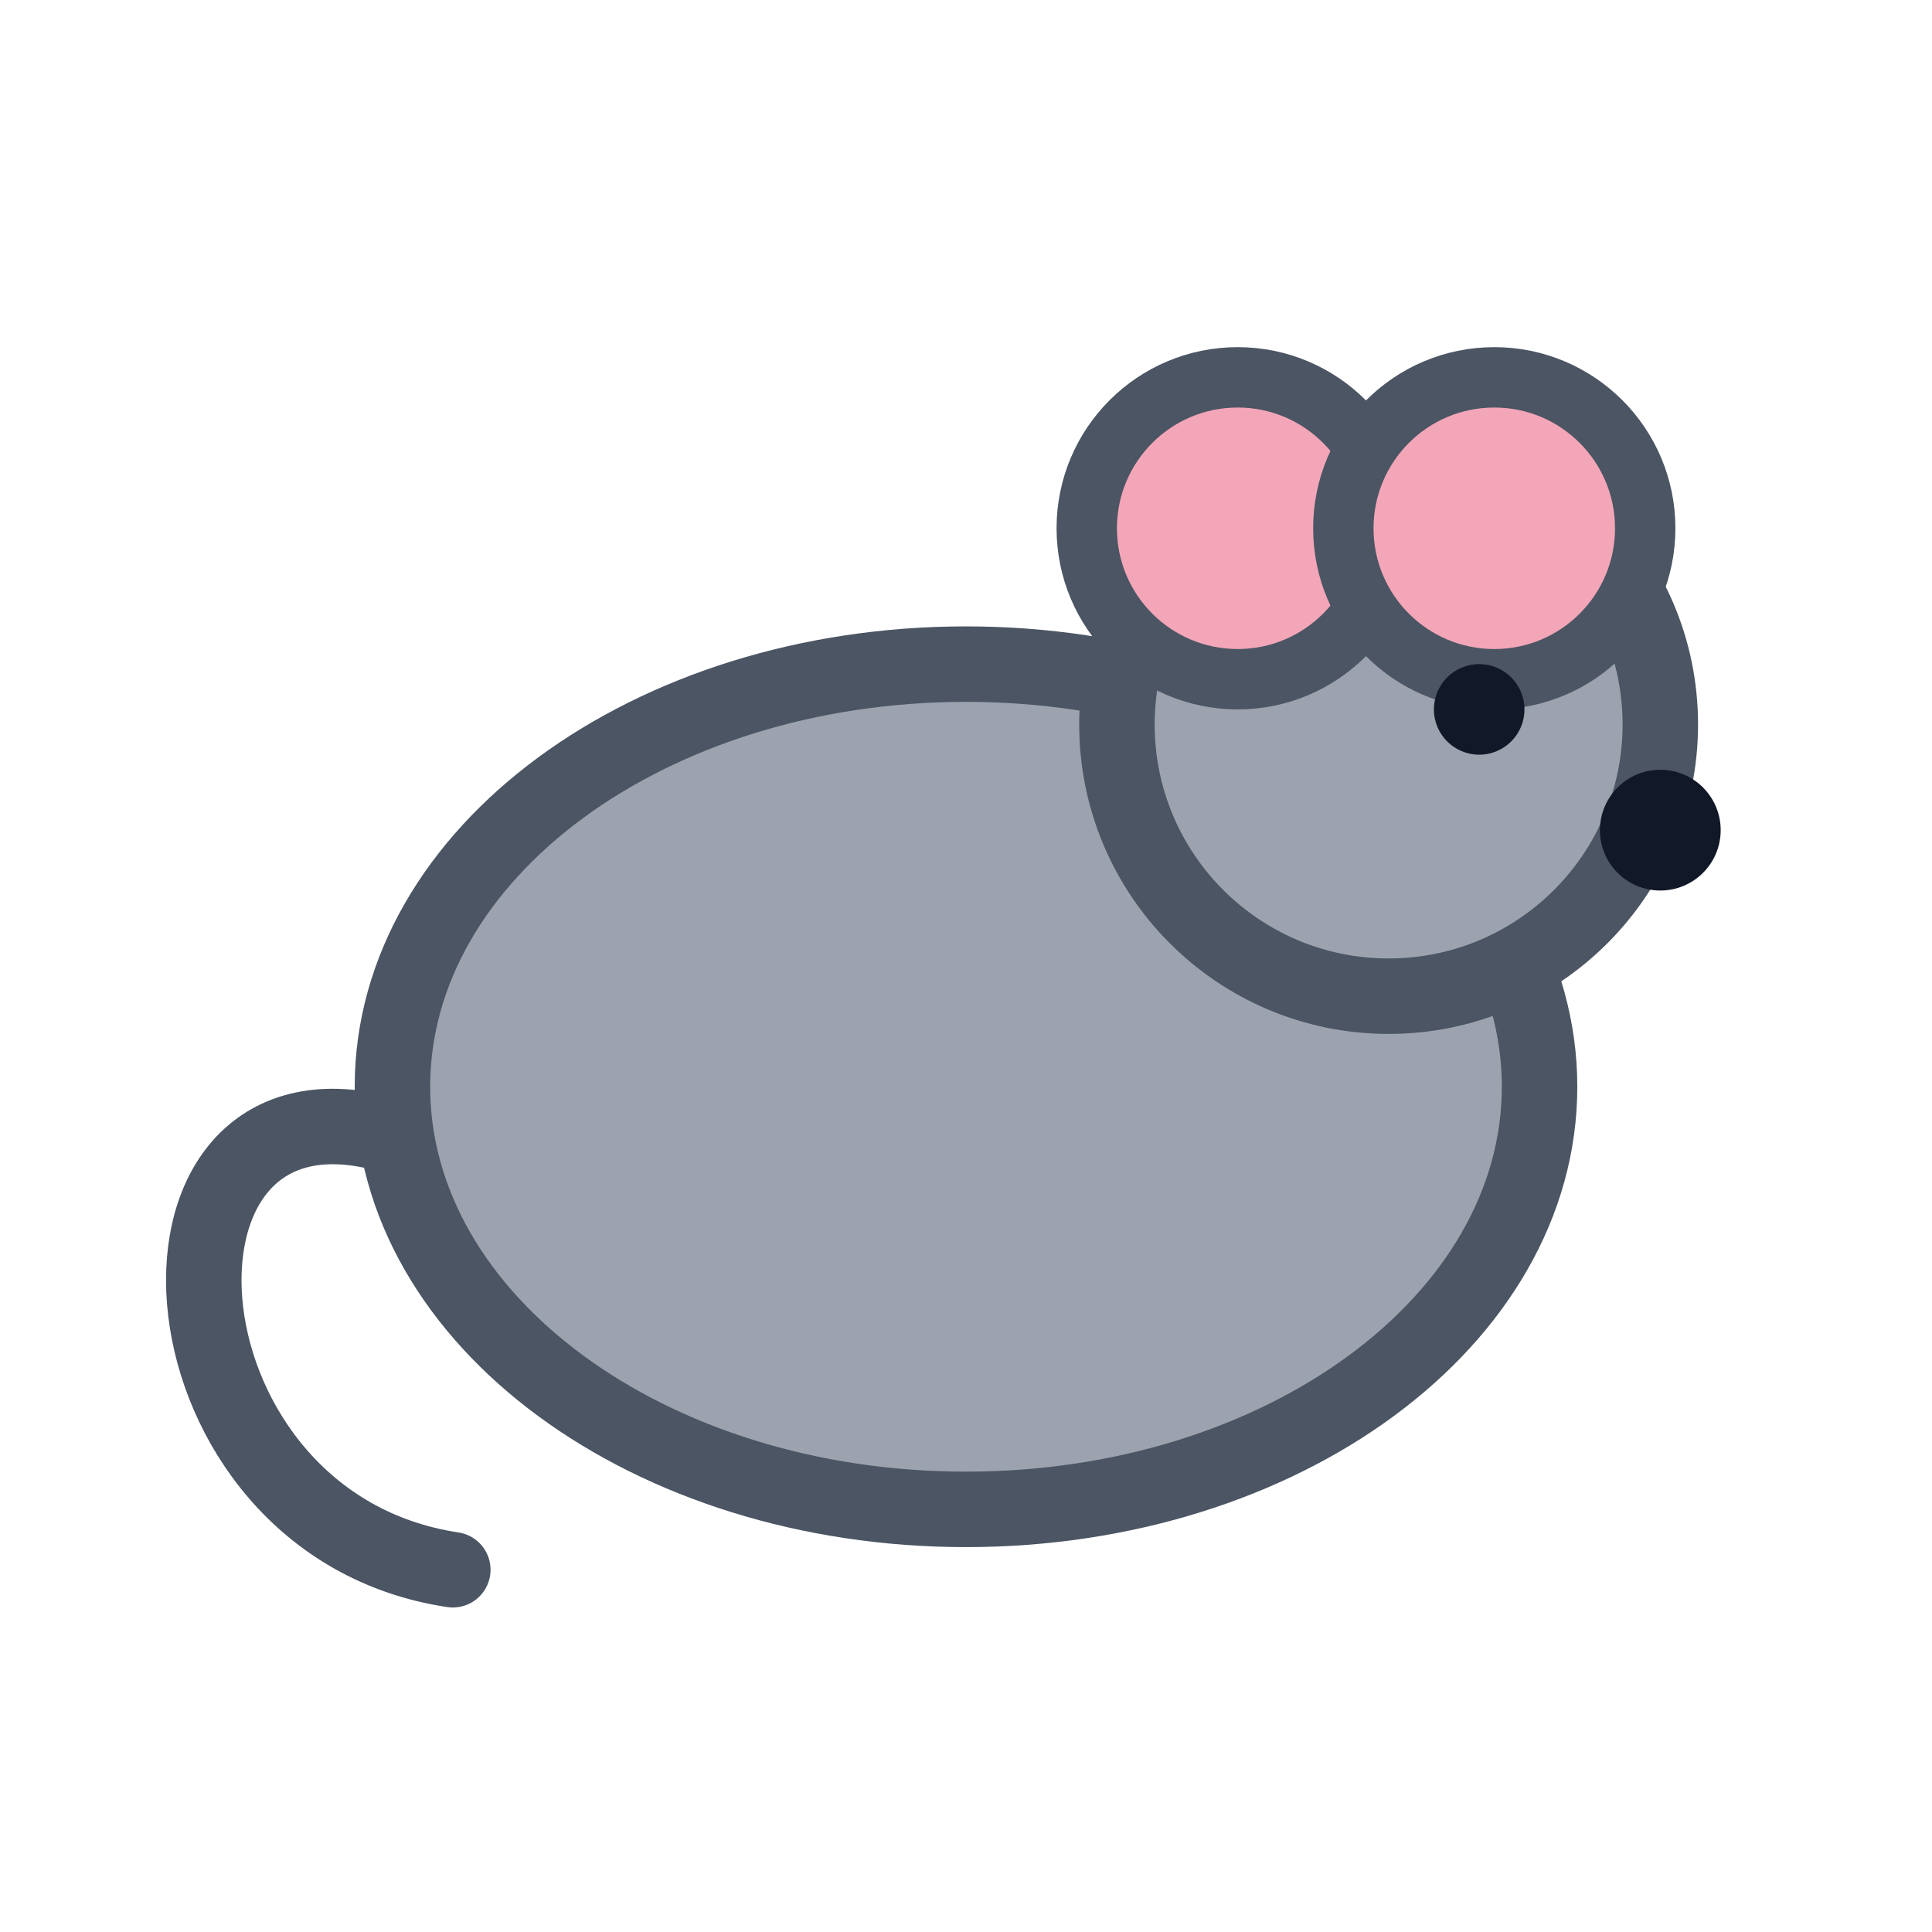
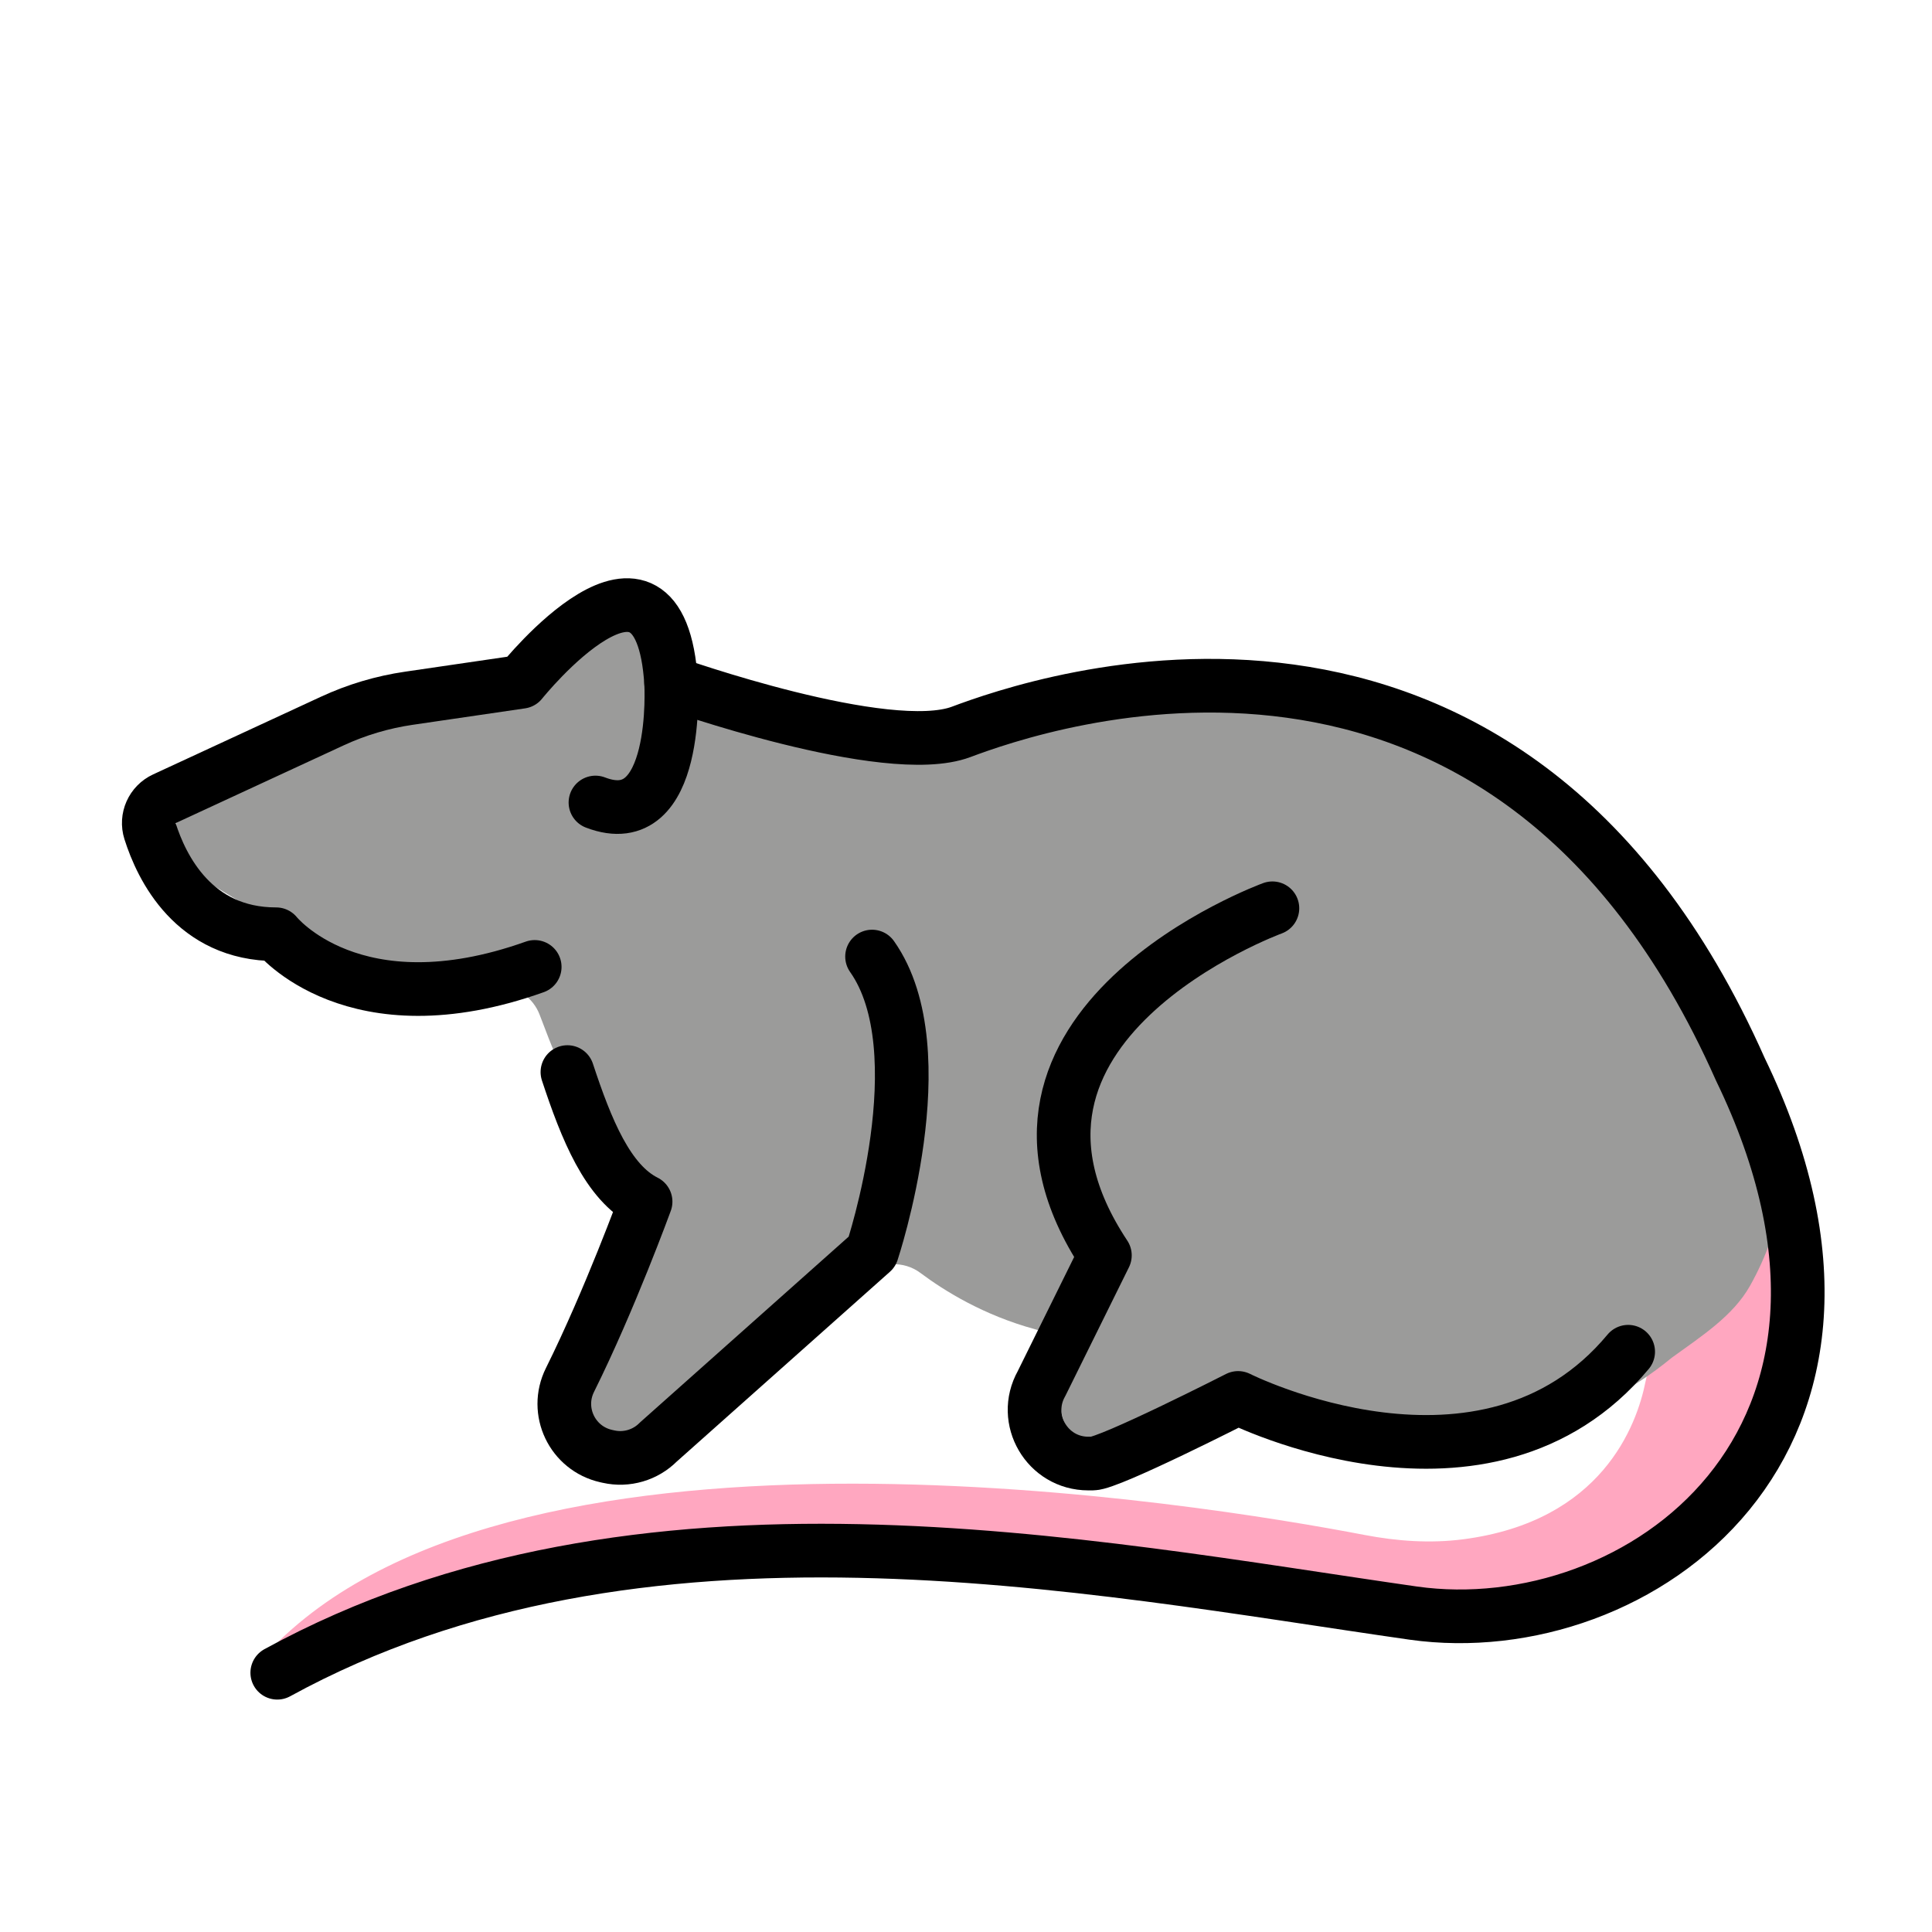
- <svg xmlns="http://www.w3.org/2000/svg" viewBox="0 0 128 128" role="img" aria-label="rat">
-   <ellipse cx="64" cy="72" rx="38" ry="28" fill="#9ca3af" stroke="#4b5563" stroke-width="5" />
-   <circle cx="92" cy="48" r="18" fill="#9ca3af" stroke="#4b5563" stroke-width="5" />
-   <circle cx="82" cy="35" r="10" fill="#f3a6b8" stroke="#4b5563" stroke-width="4" />
-   <circle cx="99" cy="35" r="10" fill="#f3a6b8" stroke="#4b5563" stroke-width="4" />
-   <circle cx="98" cy="47" r="3" fill="#111827" />
-   <circle cx="110" cy="55" r="4" fill="#111827" />
-   <path d="M25 75C8 71 10 101 30 104" fill="none" stroke="#4b5563" stroke-width="5" stroke-linecap="round" />
+ <svg xmlns="http://www.w3.org/2000/svg" id="emoji" viewBox="0 0 72 72">
+   <g id="color">
+     <path fill="#ffa7c0" d="m66.447,42.693c.13,1.502-3.151,5.573-4.362,7.162-.369.484-.642,1.037-.761,1.634-.323,1.62-1.619,5.205-6.796,5.876-1.226.159-2.469.07-3.683-.163-6.007-1.153-31.286-5.322-40.64,4.146-.272.276.003.739.373.625,1.21-.372,2.652-1.648,4.572-2.239,4.244-1.307,8.652-2.007,13.092-2.082l5.172-.086c2.734-.046,5.466.139,8.169.552l8.922,1.364c3.104.475,6.278.109,9.193-1.058h0c1.833-.734,2.923-2.083,4.265-3.531h0c.956-1.031,1.655-2.372,2.202-3.774.44-1.126.916-2.294.883-3.503l-.102-1.242c-.164-1.703-.147-2.644-.502-3.682" />
+     <path fill="#9b9b9a" d="m66.34,42.29l-.571-1.752c-.807-2.477-2.057-4.787-3.688-6.817h0c-2.158-2.685-4.916-4.825-8.052-6.249h0c-2-.908-4.146-1.453-6.336-1.61l-.749-.054c-1.921-.138-3.852-.017-5.74.359l-4.197.836c-.581.116-1.172.174-1.765.174h-4.274c-.83,0-1.654-.126-2.446-.373l-2.073-.647c-.601-.188-1.043-.702-1.139-1.324l-.07-.456c-.181-1.178-1.423-1.871-2.52-1.406h0c-.59.25-1.121.621-1.558,1.089l-.869.931c-.238.255-.55.428-.892.494l-4.553.883c-.796.155-1.577.381-2.333.676l-4.609,1.801c-1.107.432-1.636,1.695-1.168,2.787h0c.24.561.65,1.032,1.172,1.348l2.9,1.754,1.055.604c1.435.822,3.049,1.282,4.701,1.34l2.06.073c.661.023,1.245.44,1.482,1.058l.346.902c.395,1.03.939,1.998,1.613,2.872l1.417,1.838c.067.087.125.18.174.279l.562,1.142c.211.428.226.927.041,1.367l-2.186,5.212c-.16.382-.171.811-.03,1.201l.136.376c.3.827,1.196,1.273,2.036,1.015l.77-.237c.226-.07.435-.187.612-.345l6.626-5.899c.586-.521,1.453-.561,2.08-.091.897.672,2.359,1.576,4.262,2.094.949.259,1.458,1.292,1.089,2.204h0c-.198.488-.15,1.041.127,1.489l.03.048c.358.578,1.035.877,1.704.753l1.918-.356c.146-.027.287-.074.42-.138l2.256-1.097c.359-.175.769-.213,1.154-.109l3.846,1.044c.083.023.169.04.254.051,4.112.529,7.808-.25,10.935-2.824,1.113-.806,2.288-1.56,2.919-2.683,1.284-2.29,1.502-4.618,1.122-5.627Z" />
+   </g>
+   <g id="line">
+     <path fill="none" stroke="#000" stroke-linecap="round" stroke-linejoin="round" stroke-width="2" d="m19.927,36.034c-6.75,2.406-9.636-1.217-9.636-1.217-3.068,0-4.271-2.487-4.7-3.844-.152-.48.079-.995.536-1.206l6.255-2.895c.907-.42,1.87-.707,2.86-.851l4.182-.612s5.172-6.461,5.587.043c0,0,.333,5.667-2.82,4.455" />
+     <path fill="none" stroke="#000" stroke-linecap="round" stroke-linejoin="round" stroke-width="2" d="m32.499,35.648c2.491,3.528,0,11.001,0,11.001l-7.963,7.09c-.484.489-1.187.695-1.859.544l-.086-.019c-1.265-.284-1.928-1.675-1.35-2.836,1.478-2.971,2.818-6.646,2.818-6.646-1.411-.705-2.209-2.695-2.913-4.829" />
+     <path fill="none" stroke="#000" stroke-linecap="round" stroke-linejoin="round" stroke-width="2" d="m10.333,62.338c13.5-7.395,30.167-3.963,42.344-2.221,8.334,1.172,18.917-6.361,12.178-20.273-8.772-19.77-26.267-13.606-29.035-12.569s-10.809-1.825-10.809-1.825" />
+     <path fill="none" stroke="#000" stroke-linecap="round" stroke-linejoin="round" stroke-width="2" d="m60.677,50.375c-5.302,6.375-14.536,1.722-14.536,1.722,0,0-4.798,2.445-5.418,2.445h-.165c-1.53,0-2.493-1.647-1.743-2.981l2.361-4.777c-5.688-8.579,6.243-12.935,6.243-12.935" />
+   </g>
</svg>
